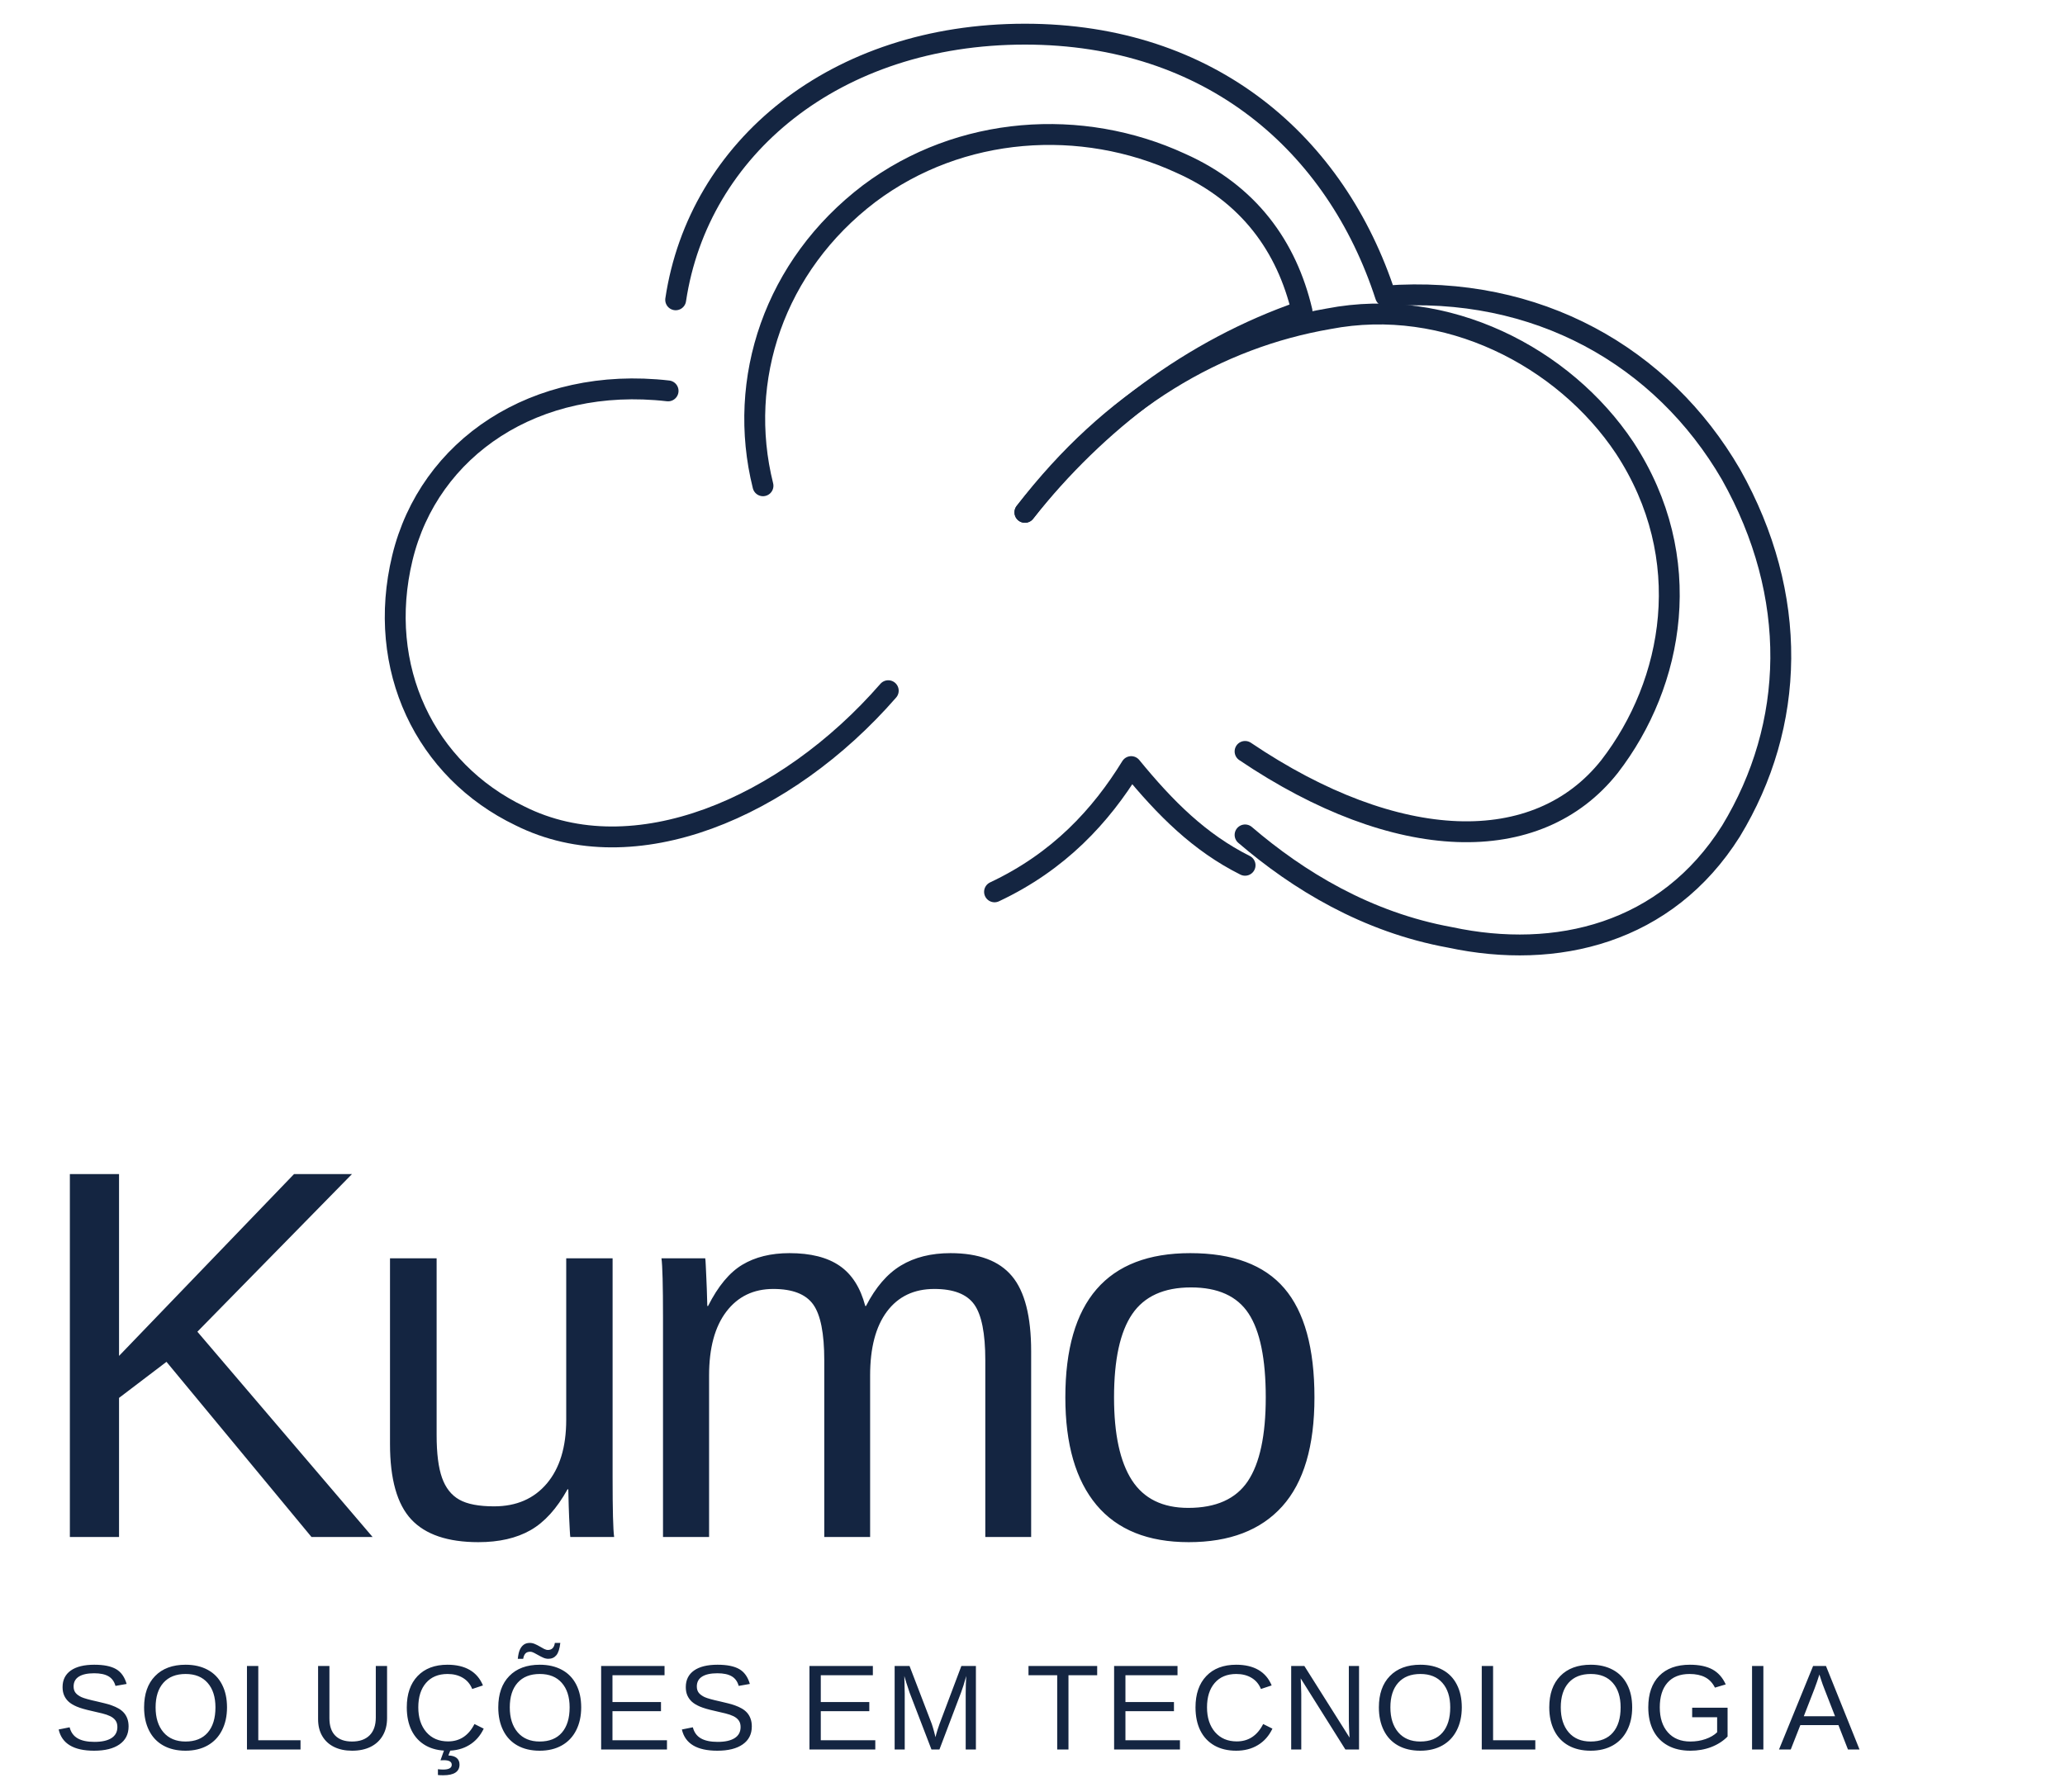
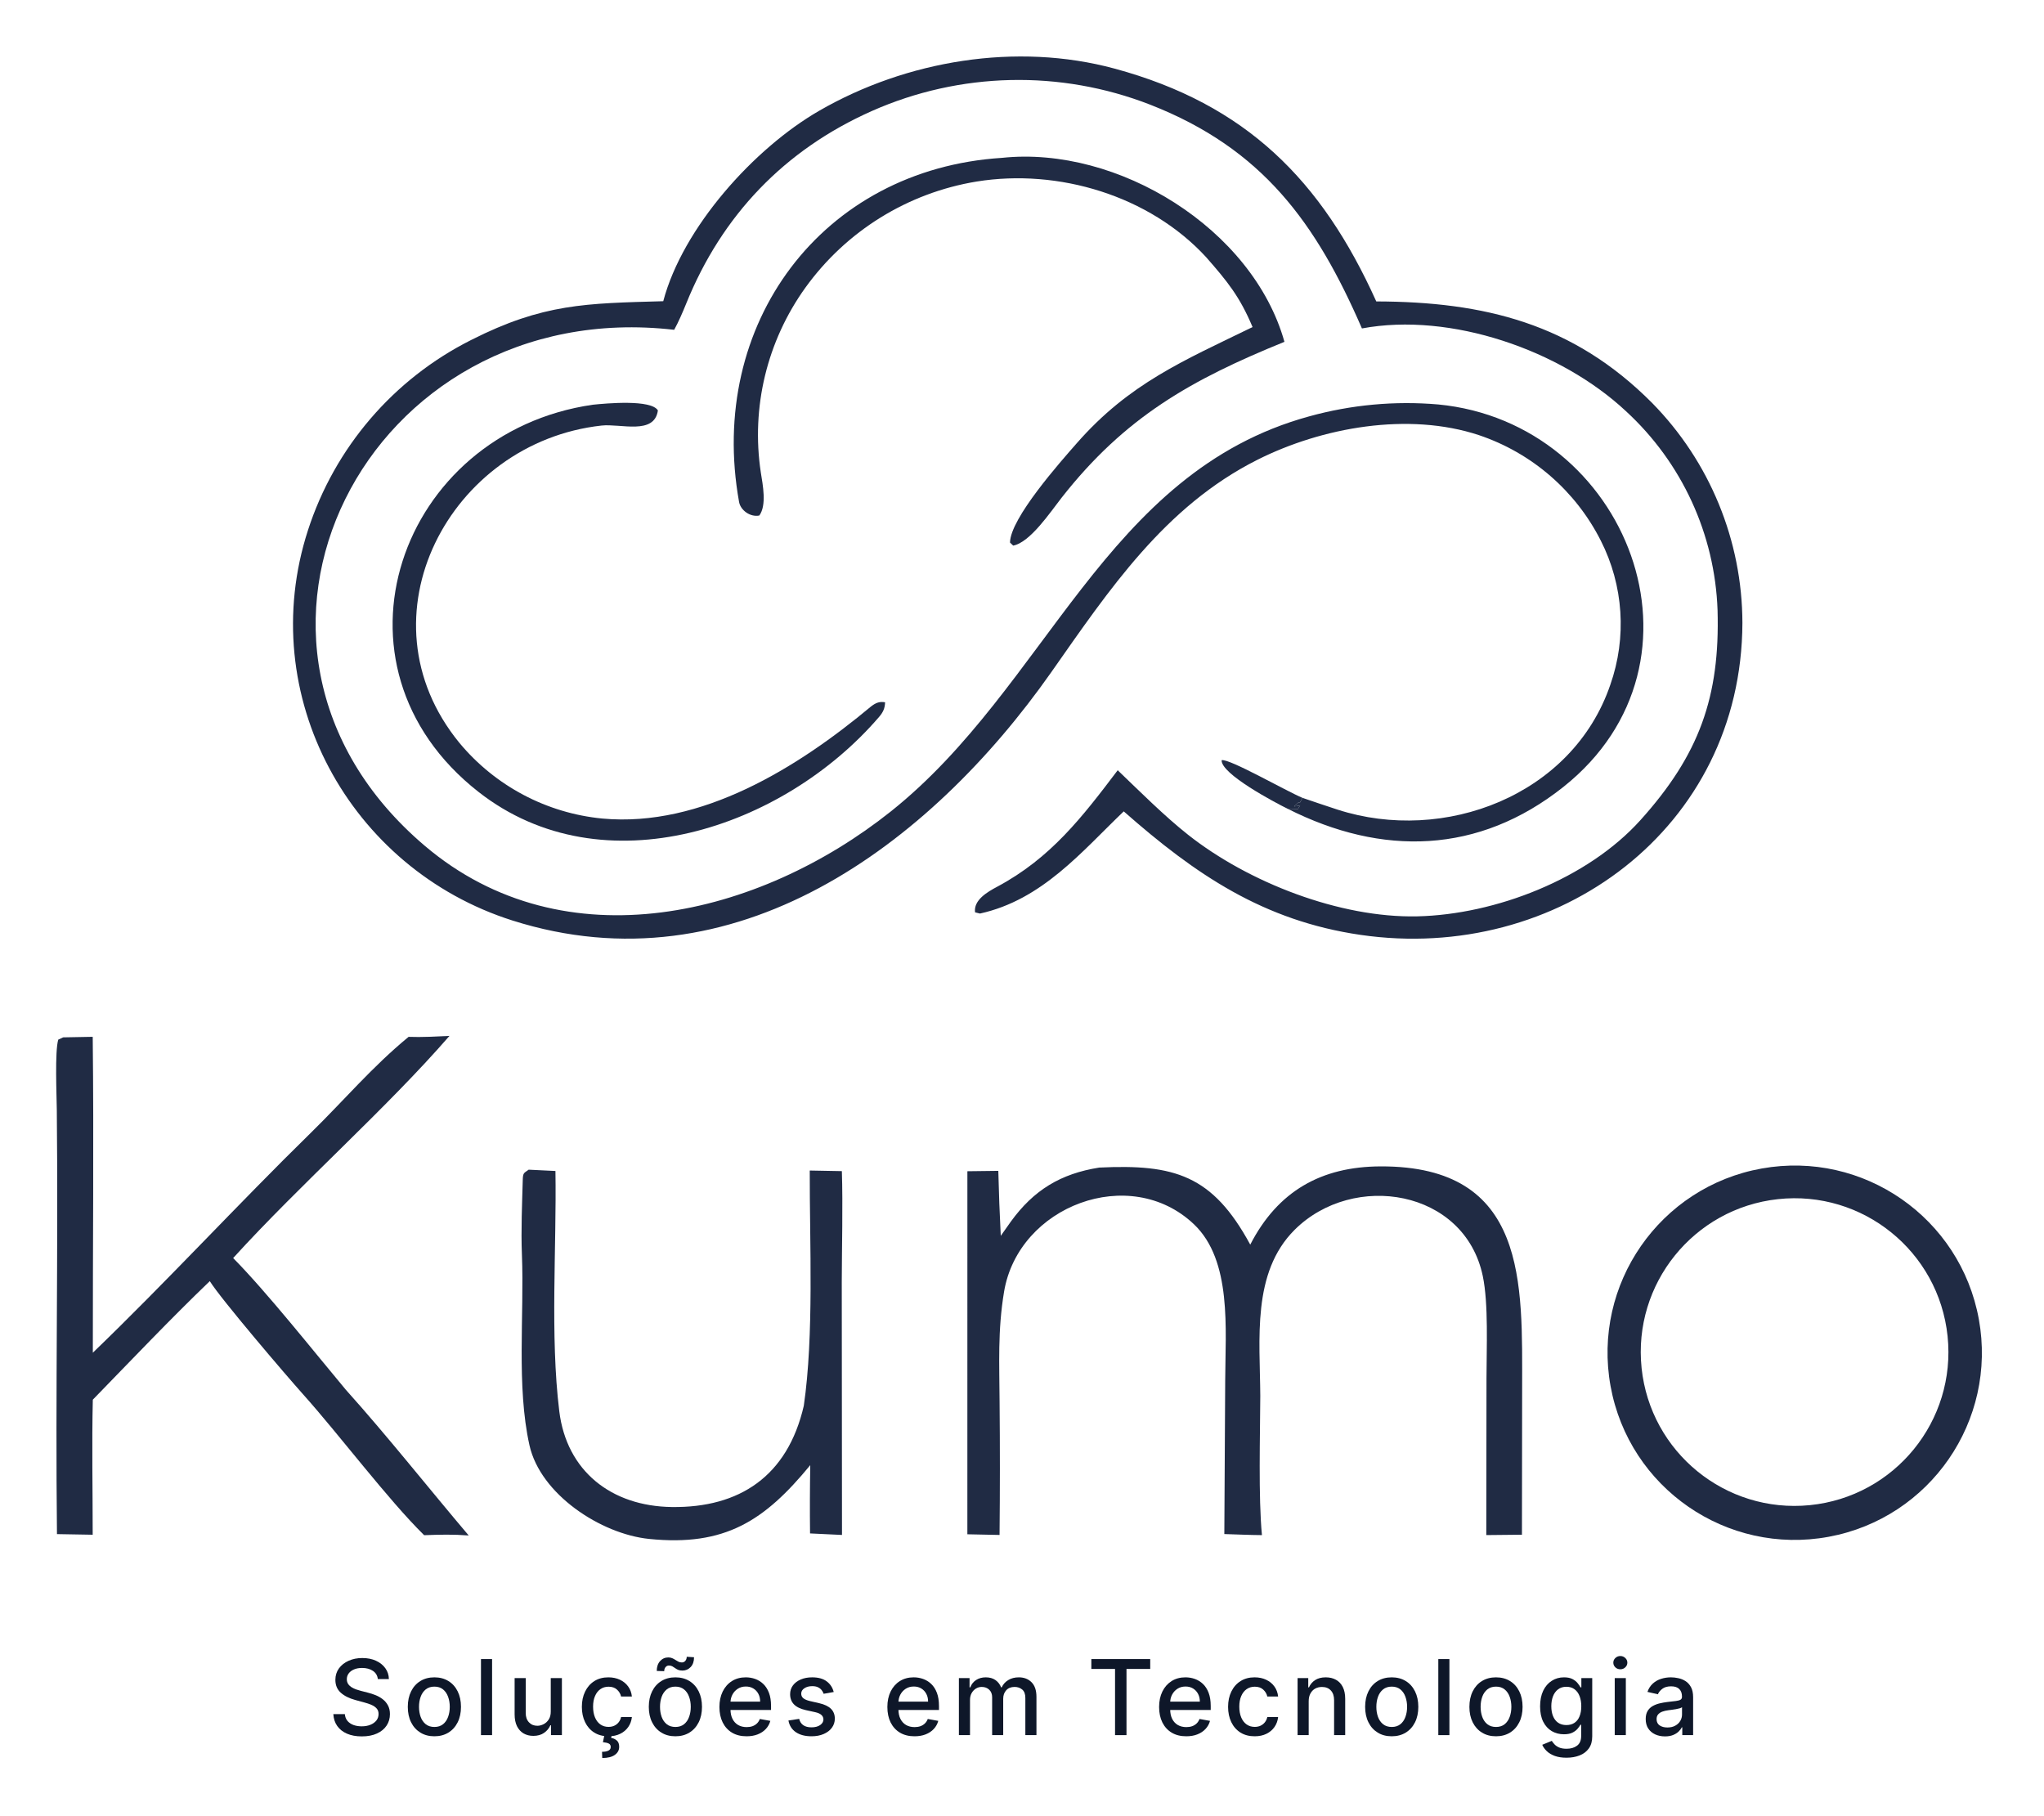
- <svg xmlns="http://www.w3.org/2000/svg" viewBox="0 0 544 472" role="img" aria-labelledby="title desc">
-   <g fill="none" stroke="#142541" stroke-width="5.5" stroke-linecap="round" stroke-linejoin="round">
-     <path d="M178 79 C184 39 220 9 270 9 C319 9 352 38 365 78 C405 75 438 94 456 125 C474 157 473 191 456 219 C439 246 410 253 382 247 C360 243 342 232 328 220" />
-     <path d="M176 103 C141 99 113 118 106 147 C99 176 112 203 137 215 C167 230 207 213 234 182" />
-     <path d="M201 128 C194 100 204 70 229 51 C253 33 285 31 311 43 C329 51 339 65 343 82 C314 92 289 111 270 135" />
-     <path d="M270 135 C293 105 321 89 350 84 C381 78 412 94 428 118 C447 147 441 180 424 202 C405 226 368 225 328 198" />
-     <path d="M262 235 C279 227 290 215 298 202 C307 213 316 222 328 228" />
+ <svg xmlns="http://www.w3.org/2000/svg" width="215" height="191" viewBox="93 53 215 191" fill="none" role="img" aria-labelledby="kumo-title">
+   <g fill="#202B44">
+     <path d="M162.764 84.681C164.823 76.915 172.327 68.596 179.167 64.65C188.345 59.355 199.923 57.426 210.223 60.212C224.092 63.963 232.035 71.994 237.765 84.704C249.085 84.736 258.442 87.002 266.767 95.369C272.845 101.546 276.26 109.86 276.277 118.527C276.2 140.133 256.815 154.344 236.107 151.33C225.898 149.844 218.749 144.986 211.202 138.34C206.788 142.561 202.628 147.645 196.079 149.087L195.562 148.96C195.395 147.668 196.846 146.822 197.882 146.27C203.52 143.258 206.816 138.969 210.568 134.014C212.891 136.241 215.491 138.843 217.97 140.801C224.325 145.822 233.934 149.558 242.065 149.381C250.275 149.202 259.98 145.447 265.54 139.273C271.748 132.384 273.923 126.282 273.663 117.175C273.38 109.195 269.913 101.661 264.035 96.255C257.17 89.831 245.599 85.803 236.256 87.544C231.452 76.493 225.842 68.651 213.992 64.013C204.529 60.323 193.984 60.563 184.698 64.68C175.509 68.766 168.929 75.656 165.185 84.917C164.833 85.787 164.361 86.887 163.914 87.689C131.564 83.961 112.761 120.797 137.68 141.96C152.426 154.484 172.91 149.327 186.692 138.356C203.185 125.227 209.197 102.677 230.714 96.791C235.128 95.57 239.725 95.146 244.288 95.541C264.193 97.452 274.053 122.577 257.443 135.771C248.535 142.847 238.374 143.084 228.437 138.063L229.529 138.089L229.759 137.698C229.48 137.79 229.42 137.78 229.128 137.816L229.597 137.384L229.724 137.441L229.997 136.916C231.225 137.331 232.462 137.759 233.695 138.157C244.894 141.773 258.398 136.69 262.38 125.03C264.135 120.049 263.773 114.565 261.378 109.858C258.73 104.623 254.128 100.64 248.568 98.769C241.151 96.31 232.053 97.938 225.236 101.373C215.502 106.278 209.66 115.043 203.575 123.707C190.755 141.957 170.239 157.223 146.902 149.818C129.776 144.384 119.771 126.132 125.39 108.781C128.2 100.083 134.379 92.874 142.545 88.767C150.139 84.918 154.641 84.91 162.764 84.681Z" />
+     <path d="M208.622 175.805C216.516 175.429 220.537 176.582 224.509 183.91C227.405 178.281 231.977 175.703 238.212 175.68C253.735 175.623 253.107 188 253.107 199.095L253.087 214.421L249.337 214.459L249.358 197.955C249.359 194.865 249.582 190.138 248.967 187.208C247.053 178.09 235.35 176.207 229.181 182.348C224.645 186.863 225.534 193.902 225.564 199.812C225.547 203.933 225.357 210.497 225.739 214.463C224.443 214.454 223.083 214.391 221.782 214.351L221.874 198.184C221.892 192.833 222.607 185.583 218.583 181.764C211.862 175.387 200.12 179.821 198.613 188.866C197.932 192.953 198.122 196.486 198.142 200.458C198.187 205.121 198.186 209.783 198.139 214.446L194.753 214.375L194.755 176.19L198.008 176.15C198.063 178.43 198.149 180.709 198.266 182.986C198.615 182.483 198.969 181.983 199.327 181.487C201.729 178.171 204.566 176.448 208.622 175.805Z" />
+     <path d="M135.979 162.055C137.386 162.111 138.865 162.017 140.277 161.956C133.629 169.611 124.535 177.606 117.524 185.322C121.066 188.902 126.032 195.178 129.376 199.174C133.645 203.919 138.115 209.565 142.302 214.501C140.562 214.37 139.343 214.411 137.614 214.471C133.777 210.693 128.688 203.903 124.872 199.644C123.113 197.681 116.182 189.57 115.068 187.749C110.997 191.65 106.716 196.159 102.763 200.219C102.652 204.806 102.752 209.802 102.75 214.422L98.992 214.357C98.823 199.502 99.132 184.597 98.975 169.735C98.959 168.236 98.755 163.567 99.129 162.347L99.639 162.109L102.753 162.051C102.879 173.049 102.754 184.258 102.764 195.278C110.464 187.869 118.025 179.652 125.683 172.161C129.182 168.738 132.139 165.213 135.979 162.055Z" />
+     <path d="M148.609 176.027L151.425 176.164C151.557 184.22 150.849 193.476 151.83 201.444C152.6 207.698 157.269 211.424 163.669 211.508C170.78 211.601 175.842 208.271 177.548 200.86C178.632 193.429 178.157 183.771 178.174 176.116L181.553 176.179C181.669 179.84 181.552 184.105 181.542 187.812L181.566 214.445L178.206 214.285C178.178 211.891 178.186 209.497 178.228 207.103C173.426 212.95 169.263 215.678 161.268 214.863C156.199 214.345 149.84 210.175 148.691 205.006C147.309 198.785 148.154 191.325 147.898 184.947C147.794 182.376 147.919 179.585 147.99 177.012C148.016 176.328 148.14 176.376 148.609 176.027Z" />
+     <path d="M198.394 69.603C210.581 68.308 224.768 77.056 228.105 88.953C218.285 92.943 211.322 96.864 204.661 105.357C203.485 106.857 201.355 110.057 199.572 110.386L199.238 110.065C199.272 107.502 204.544 101.577 206.265 99.614C211.789 93.314 217.519 90.927 224.752 87.4C223.404 84.189 222.119 82.62 219.863 80.043C213.902 73.573 204.331 70.707 195.734 72.093C188.483 73.281 182.001 77.299 177.71 83.264C173.676 88.877 171.994 95.844 173.025 102.679C173.239 104.017 173.66 106.129 172.871 107.221C171.93 107.418 170.899 106.678 170.741 105.801C167.37 87.1 179.441 70.805 198.394 69.603Z" />
+     <path d="M155.348 95.57C156.788 95.421 161.505 94.993 162.201 96.169C161.832 98.788 158.292 97.538 156.273 97.76C140.332 99.517 130.497 117.902 141.32 131.131C145.087 135.668 150.496 138.531 156.366 139.095C166.789 140.053 176.946 133.708 184.615 127.31C185.115 126.922 185.503 126.762 186.1 126.865C186.077 127.519 185.884 127.921 185.454 128.421C175.411 140.104 156.45 146.565 143.336 136.295C126.323 122.972 135.016 98.51 155.348 95.57Z" />
+     <path d="M228.437 138.064C227.094 137.406 221.404 134.392 221.499 132.954C222.333 132.78 228.219 136.168 229.997 136.916L229.724 137.441L229.597 137.384L229.128 137.817C229.42 137.78 229.48 137.791 229.759 137.698L229.529 138.089L228.437 138.064Z" />
+     <path fill-rule="evenodd" clip-rule="evenodd" d="M278.312 175.902C288.995 173.992 299.205 181.084 301.147 191.759C303.087 202.434 296.025 212.666 285.355 214.638C274.642 216.617 264.36 209.519 262.41 198.801C260.462 188.082 267.59 177.82 278.312 175.902Z M280.01 179.127C288.923 178.154 296.928 184.616 297.858 193.535C298.788 202.454 292.285 210.427 283.36 211.312C274.5 212.19 266.595 205.744 265.672 196.887C264.75 188.03 271.158 180.093 280.01 179.127Z" />
  </g>
-   <text x="7" y="405" fill="#142541" font-family="Helvetica Neue, Arial, sans-serif" font-size="139" font-weight="300" letter-spacing="-6">Kumo</text>
-   <text x="14" y="461" fill="#142541" font-family="Helvetica Neue, Arial, sans-serif" font-size="32" font-weight="300" letter-spacing="1.1">SOLUÇÕES EM TECNOLOGIA</text>
+   <g fill="#0E1729">
+     <path d="M132.742 229.602C132.701 229.232 132.529 228.945 132.227 228.742C131.924 228.536 131.544 228.434 131.086 228.434C130.758 228.434 130.474 228.486 130.234 228.59C129.995 228.691 129.809 228.832 129.676 229.012C129.546 229.189 129.48 229.391 129.48 229.617C129.48 229.807 129.525 229.971 129.613 230.109C129.704 230.247 129.823 230.363 129.969 230.457C130.117 230.548 130.276 230.625 130.445 230.688C130.615 230.747 130.777 230.797 130.934 230.836L131.715 231.039C131.97 231.102 132.232 231.186 132.5 231.293C132.768 231.4 133.017 231.54 133.246 231.715C133.475 231.889 133.66 232.105 133.801 232.363C133.944 232.621 134.016 232.93 134.016 233.289C134.016 233.742 133.898 234.145 133.664 234.496C133.432 234.848 133.095 235.125 132.652 235.328C132.212 235.531 131.68 235.633 131.055 235.633C130.456 235.633 129.938 235.538 129.5 235.348C129.062 235.158 128.72 234.888 128.473 234.539C128.225 234.188 128.089 233.771 128.062 233.289H129.273C129.297 233.578 129.391 233.819 129.555 234.012C129.721 234.202 129.934 234.344 130.191 234.438C130.452 234.529 130.737 234.574 131.047 234.574C131.388 234.574 131.691 234.521 131.957 234.414C132.225 234.305 132.436 234.154 132.59 233.961C132.743 233.766 132.82 233.538 132.82 233.277C132.82 233.04 132.753 232.846 132.617 232.695C132.484 232.544 132.303 232.419 132.074 232.32C131.848 232.221 131.591 232.134 131.305 232.059L130.359 231.801C129.719 231.626 129.211 231.37 128.836 231.031C128.464 230.693 128.277 230.245 128.277 229.687C128.277 229.227 128.402 228.824 128.652 228.48C128.902 228.137 129.241 227.87 129.668 227.68C130.095 227.487 130.577 227.391 131.113 227.391C131.655 227.391 132.133 227.486 132.547 227.676C132.964 227.866 133.292 228.128 133.531 228.461C133.771 228.792 133.896 229.172 133.906 229.602H132.742Z" />
+     <path d="M138.692 235.621C138.129 235.621 137.638 235.492 137.219 235.234C136.8 234.977 136.474 234.616 136.242 234.152C136.011 233.689 135.895 233.147 135.895 232.527C135.895 231.905 136.011 231.361 136.242 230.895C136.474 230.428 136.8 230.066 137.219 229.809C137.638 229.551 138.129 229.422 138.692 229.422C139.254 229.422 139.745 229.551 140.164 229.809C140.584 230.066 140.909 230.428 141.141 230.895C141.373 231.361 141.488 231.905 141.488 232.527C141.488 233.147 141.373 233.689 141.141 234.152C140.909 234.616 140.584 234.977 140.164 235.234C139.745 235.492 139.254 235.621 138.692 235.621ZM138.696 234.641C139.06 234.641 139.362 234.544 139.602 234.352C139.841 234.159 140.018 233.902 140.133 233.582C140.25 233.262 140.309 232.909 140.309 232.523C140.309 232.141 140.25 231.789 140.133 231.469C140.018 231.146 139.841 230.887 139.602 230.691C139.362 230.496 139.06 230.398 138.696 230.398C138.328 230.398 138.024 230.496 137.781 230.691C137.542 230.887 137.363 231.146 137.246 231.469C137.132 231.789 137.074 232.141 137.074 232.523C137.074 232.909 137.132 233.262 137.246 233.582C137.363 233.902 137.542 234.159 137.781 234.352C138.024 234.544 138.328 234.641 138.696 234.641Z" />
+     <path d="M144.76 227.5V235.5H143.592V227.5H144.76Z" />
+     <path d="M150.932 233.012V229.5H152.104V235.5H150.956V234.461H150.893C150.755 234.781 150.534 235.048 150.229 235.262C149.927 235.473 149.551 235.578 149.1 235.578C148.715 235.578 148.374 235.493 148.077 235.324C147.782 235.152 147.551 234.898 147.381 234.562C147.215 234.227 147.131 233.811 147.131 233.316V229.5H148.299V233.176C148.299 233.585 148.413 233.91 148.639 234.152C148.866 234.395 149.16 234.516 149.522 234.516C149.741 234.516 149.958 234.461 150.174 234.352C150.393 234.242 150.574 234.077 150.717 233.855C150.863 233.634 150.935 233.353 150.932 233.012Z" />
+     <path d="M157.001 235.621C156.42 235.621 155.92 235.49 155.501 235.227C155.084 234.961 154.764 234.595 154.54 234.129C154.316 233.663 154.204 233.129 154.204 232.527C154.204 231.918 154.318 231.38 154.548 230.914C154.777 230.445 155.1 230.079 155.516 229.816C155.933 229.553 156.424 229.422 156.989 229.422C157.445 229.422 157.851 229.507 158.208 229.676C158.565 229.842 158.852 230.077 159.071 230.379C159.292 230.681 159.424 231.034 159.466 231.438H158.329C158.266 231.156 158.123 230.914 157.899 230.711C157.678 230.508 157.381 230.406 157.009 230.406C156.683 230.406 156.398 230.492 156.153 230.664C155.911 230.833 155.722 231.076 155.587 231.391C155.451 231.703 155.384 232.073 155.384 232.5C155.384 232.938 155.45 233.315 155.583 233.633C155.716 233.951 155.903 234.197 156.145 234.371C156.39 234.546 156.678 234.633 157.009 234.633C157.23 234.633 157.43 234.592 157.61 234.512C157.792 234.428 157.945 234.31 158.067 234.156C158.192 234.003 158.279 233.818 158.329 233.602H159.466C159.424 233.99 159.298 234.336 159.087 234.641C158.876 234.945 158.593 235.185 158.239 235.359C157.888 235.534 157.475 235.621 157.001 235.621ZM156.579 235.469H157.345L157.282 235.789C157.509 235.826 157.707 235.917 157.876 236.062C158.045 236.208 158.13 236.428 158.13 236.723C158.132 237.074 157.98 237.359 157.673 237.578C157.368 237.797 156.927 237.906 156.348 237.906L156.325 237.254C156.596 237.254 156.815 237.215 156.981 237.137C157.151 237.059 157.236 236.932 157.239 236.758C157.242 236.583 157.177 236.461 157.044 236.391C156.914 236.32 156.705 236.271 156.419 236.242L156.579 235.469Z" />
+     <path d="M164.042 235.621C163.479 235.621 162.989 235.492 162.569 235.234C162.15 234.977 161.825 234.616 161.593 234.152C161.361 233.689 161.245 233.147 161.245 232.527C161.245 231.905 161.361 231.361 161.593 230.895C161.825 230.428 162.15 230.066 162.569 229.809C162.989 229.551 163.479 229.422 164.042 229.422C164.604 229.422 165.095 229.551 165.515 229.809C165.934 230.066 166.259 230.428 166.491 230.895C166.723 231.361 166.839 231.905 166.839 232.527C166.839 233.147 166.723 233.689 166.491 234.152C166.259 234.616 165.934 234.977 165.515 235.234C165.095 235.492 164.604 235.621 164.042 235.621ZM164.046 234.641C164.41 234.641 164.713 234.544 164.952 234.352C165.192 234.159 165.369 233.902 165.483 233.582C165.601 233.262 165.659 232.909 165.659 232.523C165.659 232.141 165.601 231.789 165.483 231.469C165.369 231.146 165.192 230.887 164.952 230.691C164.713 230.496 164.41 230.398 164.046 230.398C163.679 230.398 163.374 230.496 163.132 230.691C162.892 230.887 162.714 231.146 162.597 231.469C162.482 231.789 162.425 232.141 162.425 232.523C162.425 232.909 162.482 233.262 162.597 233.582C162.714 233.902 162.892 234.159 163.132 234.352C163.374 234.544 163.679 234.641 164.046 234.641ZM162.866 228.773L162.081 228.75C162.081 228.318 162.197 227.973 162.429 227.715C162.663 227.457 162.952 227.328 163.296 227.328C163.455 227.328 163.594 227.355 163.714 227.41C163.834 227.462 163.946 227.523 164.05 227.594C164.157 227.661 164.262 227.723 164.366 227.777C164.473 227.829 164.591 227.855 164.722 227.855C164.873 227.855 164.995 227.798 165.089 227.684C165.185 227.569 165.233 227.427 165.233 227.258L166.003 227.309C166.003 227.743 165.886 228.086 165.651 228.336C165.417 228.583 165.129 228.708 164.788 228.711C164.603 228.711 164.45 228.685 164.327 228.633C164.207 228.578 164.101 228.517 164.007 228.449C163.913 228.379 163.817 228.316 163.718 228.262C163.619 228.207 163.5 228.18 163.362 228.18C163.216 228.18 163.097 228.237 163.003 228.352C162.912 228.464 162.866 228.604 162.866 228.773Z" />
+     <path d="M171.529 235.621C170.937 235.621 170.428 235.495 170.001 235.242C169.577 234.987 169.249 234.629 169.017 234.168C168.788 233.704 168.673 233.161 168.673 232.539C168.673 231.924 168.788 231.383 169.017 230.914C169.249 230.445 169.571 230.079 169.986 229.816C170.402 229.553 170.889 229.422 171.446 229.422C171.785 229.422 172.113 229.478 172.431 229.59C172.749 229.702 173.034 229.878 173.286 230.117C173.539 230.357 173.738 230.668 173.884 231.051C174.03 231.431 174.103 231.893 174.103 232.438V232.852H169.333V231.977H172.958C172.958 231.669 172.896 231.397 172.771 231.16C172.646 230.921 172.47 230.732 172.243 230.594C172.019 230.456 171.756 230.387 171.454 230.387C171.126 230.387 170.84 230.467 170.595 230.629C170.353 230.788 170.165 230.996 170.032 231.254C169.902 231.509 169.837 231.786 169.837 232.086V232.77C169.837 233.171 169.907 233.512 170.048 233.793C170.191 234.074 170.39 234.289 170.646 234.438C170.901 234.583 171.199 234.656 171.54 234.656C171.762 234.656 171.963 234.625 172.146 234.562C172.328 234.497 172.486 234.401 172.618 234.273C172.751 234.146 172.853 233.988 172.923 233.801L174.029 234C173.94 234.326 173.781 234.611 173.552 234.855C173.325 235.098 173.04 235.286 172.696 235.422C172.355 235.555 171.966 235.621 171.529 235.621Z" />
+     <path d="M180.695 230.965L179.636 231.152C179.592 231.017 179.522 230.888 179.425 230.766C179.331 230.643 179.204 230.543 179.042 230.465C178.881 230.387 178.679 230.348 178.437 230.348C178.106 230.348 177.83 230.422 177.609 230.57C177.387 230.716 177.277 230.905 177.277 231.137C177.277 231.337 177.351 231.499 177.499 231.621C177.648 231.743 177.887 231.844 178.218 231.922L179.171 232.141C179.723 232.268 180.135 232.465 180.406 232.73C180.676 232.996 180.812 233.341 180.812 233.766C180.812 234.125 180.708 234.445 180.499 234.727C180.294 235.005 180.006 235.224 179.636 235.383C179.269 235.542 178.843 235.621 178.359 235.621C177.687 235.621 177.139 235.478 176.714 235.191C176.29 234.902 176.029 234.492 175.933 233.961L177.062 233.789C177.132 234.083 177.277 234.306 177.496 234.457C177.714 234.605 177.999 234.68 178.351 234.68C178.734 234.68 179.04 234.6 179.269 234.441C179.498 234.28 179.613 234.083 179.613 233.852C179.613 233.664 179.542 233.507 179.402 233.379C179.264 233.251 179.051 233.155 178.765 233.09L177.749 232.867C177.19 232.74 176.775 232.536 176.507 232.258C176.242 231.979 176.109 231.626 176.109 231.199C176.109 230.845 176.208 230.535 176.406 230.27C176.604 230.004 176.877 229.797 177.226 229.648C177.575 229.497 177.975 229.422 178.425 229.422C179.074 229.422 179.584 229.563 179.956 229.844C180.329 230.122 180.575 230.496 180.695 230.965Z" />
+     <path d="M189.193 235.621C188.602 235.621 188.093 235.495 187.666 235.242C187.241 234.987 186.913 234.629 186.681 234.168C186.452 233.704 186.338 233.161 186.338 232.539C186.338 231.924 186.452 231.383 186.681 230.914C186.913 230.445 187.236 230.079 187.65 229.816C188.067 229.553 188.554 229.422 189.111 229.422C189.45 229.422 189.778 229.478 190.096 229.59C190.413 229.702 190.698 229.878 190.951 230.117C191.204 230.357 191.403 230.668 191.549 231.051C191.694 231.431 191.767 231.893 191.767 232.438V232.852H186.998V231.977H190.623C190.623 231.669 190.56 231.397 190.435 231.16C190.31 230.921 190.135 230.732 189.908 230.594C189.684 230.456 189.421 230.387 189.119 230.387C188.791 230.387 188.504 230.467 188.26 230.629C188.017 230.788 187.83 230.996 187.697 231.254C187.567 231.509 187.502 231.786 187.502 232.086V232.77C187.502 233.171 187.572 233.512 187.713 233.793C187.856 234.074 188.055 234.289 188.31 234.438C188.566 234.583 188.864 234.656 189.205 234.656C189.426 234.656 189.628 234.625 189.81 234.562C189.993 234.497 190.15 234.401 190.283 234.273C190.416 234.146 190.517 233.988 190.588 233.801L191.693 234C191.605 234.326 191.446 234.611 191.217 234.855C190.99 235.098 190.705 235.286 190.361 235.422C190.02 235.555 189.631 235.621 189.193 235.621Z" />
+     <path d="M193.863 235.5V229.5H194.984V230.477H195.059C195.184 230.146 195.388 229.888 195.672 229.703C195.956 229.516 196.296 229.422 196.691 229.422C197.092 229.422 197.428 229.516 197.699 229.703C197.973 229.891 198.174 230.148 198.305 230.477H198.367C198.51 230.156 198.738 229.901 199.051 229.711C199.363 229.518 199.736 229.422 200.168 229.422C200.712 229.422 201.156 229.592 201.5 229.934C201.846 230.275 202.02 230.789 202.02 231.477V235.5H200.852V231.586C200.852 231.18 200.741 230.885 200.52 230.703C200.298 230.521 200.034 230.43 199.727 230.43C199.346 230.43 199.051 230.547 198.84 230.781C198.629 231.013 198.523 231.311 198.523 231.676V235.5H197.359V231.512C197.359 231.186 197.258 230.924 197.055 230.727C196.852 230.529 196.587 230.43 196.262 230.43C196.04 230.43 195.836 230.488 195.648 230.605C195.464 230.72 195.314 230.88 195.199 231.086C195.087 231.292 195.031 231.53 195.031 231.801V235.5H193.863Z" />
+     <path d="M207.795 228.539V227.5H213.987V228.539H211.491V235.5H210.287V228.539H207.795Z" />
+     <path d="M217.777 235.621C217.186 235.621 216.677 235.495 216.25 235.242C215.825 234.987 215.497 234.629 215.265 234.168C215.036 233.704 214.921 233.161 214.921 232.539C214.921 231.924 215.036 231.383 215.265 230.914C215.497 230.445 215.82 230.079 216.234 229.816C216.651 229.553 217.138 229.422 217.695 229.422C218.033 229.422 218.362 229.478 218.679 229.59C218.997 229.702 219.282 229.878 219.535 230.117C219.787 230.357 219.987 230.668 220.132 231.051C220.278 231.431 220.351 231.893 220.351 232.438V232.852H215.582V231.977H219.207C219.207 231.669 219.144 231.397 219.019 231.16C218.894 230.921 218.718 230.732 218.492 230.594C218.268 230.456 218.005 230.387 217.703 230.387C217.375 230.387 217.088 230.467 216.843 230.629C216.601 230.788 216.414 230.996 216.281 231.254C216.151 231.509 216.086 231.786 216.086 232.086V232.77C216.086 233.171 216.156 233.512 216.296 233.793C216.44 234.074 216.639 234.289 216.894 234.438C217.149 234.583 217.448 234.656 217.789 234.656C218.01 234.656 218.212 234.625 218.394 234.562C218.576 234.497 218.734 234.401 218.867 234.273C219 234.146 219.101 233.988 219.171 233.801L220.277 234C220.188 234.326 220.03 234.611 219.8 234.855C219.574 235.098 219.289 235.286 218.945 235.422C218.604 235.555 218.214 235.621 217.777 235.621Z" />
+     <path d="M224.974 235.621C224.394 235.621 223.894 235.49 223.474 235.227C223.058 234.961 222.737 234.595 222.513 234.129C222.29 233.663 222.178 233.129 222.178 232.527C222.178 231.918 222.292 231.38 222.521 230.914C222.75 230.445 223.073 230.079 223.49 229.816C223.907 229.553 224.398 229.422 224.963 229.422C225.418 229.422 225.825 229.507 226.181 229.676C226.538 229.842 226.826 230.077 227.045 230.379C227.266 230.681 227.398 231.034 227.439 231.438H226.303C226.24 231.156 226.097 230.914 225.873 230.711C225.651 230.508 225.355 230.406 224.982 230.406C224.657 230.406 224.372 230.492 224.127 230.664C223.885 230.833 223.696 231.076 223.56 231.391C223.425 231.703 223.357 232.073 223.357 232.5C223.357 232.938 223.424 233.315 223.556 233.633C223.689 233.951 223.877 234.197 224.119 234.371C224.364 234.546 224.651 234.633 224.982 234.633C225.204 234.633 225.404 234.592 225.584 234.512C225.766 234.428 225.918 234.31 226.041 234.156C226.166 234.003 226.253 233.818 226.303 233.602H227.439C227.398 233.99 227.271 234.336 227.06 234.641C226.849 234.945 226.567 235.185 226.213 235.359C225.861 235.534 225.448 235.621 224.974 235.621Z" />
+     <path d="M230.656 231.938V235.5H229.488V229.5H230.609V230.477H230.684C230.822 230.159 231.038 229.904 231.332 229.711C231.629 229.518 232.003 229.422 232.453 229.422C232.862 229.422 233.22 229.508 233.527 229.68C233.835 229.849 234.073 230.102 234.242 230.438C234.411 230.773 234.496 231.189 234.496 231.684V235.5H233.328V231.824C233.328 231.389 233.215 231.049 232.988 230.805C232.762 230.557 232.451 230.434 232.055 230.434C231.784 230.434 231.543 230.492 231.332 230.609C231.124 230.727 230.958 230.898 230.836 231.125C230.716 231.349 230.656 231.62 230.656 231.938Z" />
+     <path d="M239.39 235.621C238.827 235.621 238.336 235.492 237.917 235.234C237.498 234.977 237.172 234.616 236.941 234.152C236.709 233.689 236.593 233.147 236.593 232.527C236.593 231.905 236.709 231.361 236.941 230.895C237.172 230.428 237.498 230.066 237.917 229.809C238.336 229.551 238.827 229.422 239.39 229.422C239.952 229.422 240.443 229.551 240.863 229.809C241.282 230.066 241.607 230.428 241.839 230.895C242.071 231.361 242.187 231.905 242.187 232.527C242.187 233.147 242.071 233.689 241.839 234.152C241.607 234.616 241.282 234.977 240.863 235.234C240.443 235.492 239.952 235.621 239.39 235.621ZM239.394 234.641C239.758 234.641 240.06 234.544 240.3 234.352C240.54 234.159 240.717 233.902 240.831 233.582C240.948 233.262 241.007 232.909 241.007 232.523C241.007 232.141 240.948 231.789 240.831 231.469C240.717 231.146 240.54 230.887 240.3 230.691C240.06 230.496 239.758 230.398 239.394 230.398C239.027 230.398 238.722 230.496 238.48 230.691C238.24 230.887 238.062 231.146 237.945 231.469C237.83 231.789 237.773 232.141 237.773 232.523C237.773 232.909 237.83 233.262 237.945 233.582C238.062 233.902 238.24 234.159 238.48 234.352C238.722 234.544 239.027 234.641 239.394 234.641Z" />
+     <path d="M245.458 227.5V235.5H244.29V227.5H245.458Z" />
+     <path d="M250.357 235.621C249.795 235.621 249.304 235.492 248.884 235.234C248.465 234.977 248.14 234.616 247.908 234.152C247.676 233.689 247.56 233.147 247.56 232.527C247.56 231.905 247.676 231.361 247.908 230.895C248.14 230.428 248.465 230.066 248.884 229.809C249.304 229.551 249.795 229.422 250.357 229.422C250.92 229.422 251.41 229.551 251.83 229.809C252.249 230.066 252.574 230.428 252.806 230.895C253.038 231.361 253.154 231.905 253.154 232.527C253.154 233.147 253.038 233.689 252.806 234.152C252.574 234.616 252.249 234.977 251.83 235.234C251.41 235.492 250.92 235.621 250.357 235.621ZM250.361 234.641C250.726 234.641 251.028 234.544 251.267 234.352C251.507 234.159 251.684 233.902 251.798 233.582C251.916 233.262 251.974 232.909 251.974 232.523C251.974 232.141 251.916 231.789 251.798 231.469C251.684 231.146 251.507 230.887 251.267 230.691C251.028 230.496 250.726 230.398 250.361 230.398C249.994 230.398 249.689 230.496 249.447 230.691C249.207 230.887 249.029 231.146 248.912 231.469C248.797 231.789 248.74 232.141 248.74 232.523C248.74 232.909 248.797 233.262 248.912 233.582C249.029 233.902 249.207 234.159 249.447 234.352C249.689 234.544 249.994 234.641 250.361 234.641Z" />
+     <path d="M257.773 237.875C257.297 237.875 256.887 237.812 256.543 237.688C256.202 237.562 255.923 237.397 255.707 237.191C255.491 236.986 255.329 236.76 255.222 236.516L256.226 236.102C256.297 236.216 256.39 236.337 256.508 236.465C256.627 236.595 256.789 236.706 256.992 236.797C257.198 236.888 257.462 236.934 257.785 236.934C258.228 236.934 258.594 236.826 258.883 236.609C259.172 236.396 259.316 236.055 259.316 235.586V234.406H259.242C259.172 234.534 259.07 234.676 258.937 234.832C258.807 234.988 258.627 235.124 258.398 235.238C258.169 235.353 257.871 235.41 257.504 235.41C257.03 235.41 256.603 235.299 256.222 235.078C255.845 234.854 255.545 234.525 255.324 234.09C255.105 233.652 254.996 233.115 254.996 232.477C254.996 231.839 255.104 231.292 255.32 230.836C255.539 230.38 255.838 230.031 256.219 229.789C256.599 229.544 257.03 229.422 257.512 229.422C257.884 229.422 258.185 229.484 258.414 229.609C258.643 229.732 258.821 229.875 258.949 230.039C259.079 230.203 259.179 230.348 259.25 230.473H259.336V229.5H260.48V235.633C260.48 236.148 260.36 236.572 260.121 236.902C259.881 237.233 259.557 237.478 259.148 237.637C258.742 237.796 258.284 237.875 257.773 237.875ZM257.762 234.441C258.097 234.441 258.381 234.363 258.613 234.207C258.847 234.048 259.025 233.822 259.144 233.527C259.267 233.23 259.328 232.875 259.328 232.461C259.328 232.057 259.268 231.702 259.148 231.395C259.028 231.087 258.853 230.848 258.621 230.676C258.389 230.501 258.103 230.414 257.762 230.414C257.41 230.414 257.117 230.505 256.883 230.688C256.648 230.867 256.471 231.112 256.351 231.422C256.234 231.732 256.176 232.078 256.176 232.461C256.176 232.854 256.235 233.199 256.355 233.496C256.475 233.793 256.652 234.025 256.887 234.191C257.124 234.358 257.415 234.441 257.762 234.441Z" />
+     <path d="M262.847 235.5V229.5H264.015V235.5H262.847ZM263.437 228.574C263.233 228.574 263.059 228.507 262.913 228.371C262.77 228.233 262.698 228.069 262.698 227.879C262.698 227.686 262.77 227.522 262.913 227.387C263.059 227.249 263.233 227.18 263.437 227.18C263.64 227.18 263.813 227.249 263.956 227.387C264.102 227.522 264.175 227.686 264.175 227.879C264.175 228.069 264.102 228.233 263.956 228.371C263.813 228.507 263.64 228.574 263.437 228.574Z" />
+     <path d="M268.132 235.633C267.752 235.633 267.408 235.562 267.101 235.422C266.793 235.279 266.55 235.072 266.37 234.801C266.193 234.53 266.105 234.198 266.105 233.805C266.105 233.466 266.17 233.188 266.3 232.969C266.43 232.75 266.606 232.577 266.827 232.449C267.049 232.322 267.296 232.225 267.57 232.16C267.843 232.095 268.122 232.046 268.405 232.012C268.765 231.97 269.057 231.936 269.28 231.91C269.504 231.882 269.667 231.836 269.769 231.773C269.87 231.711 269.921 231.609 269.921 231.469V231.441C269.921 231.1 269.825 230.836 269.632 230.648C269.442 230.461 269.158 230.367 268.78 230.367C268.387 230.367 268.077 230.454 267.851 230.629C267.627 230.801 267.472 230.992 267.386 231.203L266.288 230.953C266.418 230.589 266.609 230.294 266.859 230.07C267.111 229.844 267.402 229.68 267.73 229.578C268.058 229.474 268.403 229.422 268.765 229.422C269.004 229.422 269.258 229.451 269.527 229.508C269.797 229.563 270.05 229.664 270.284 229.812C270.521 229.961 270.715 230.173 270.866 230.449C271.017 230.723 271.093 231.078 271.093 231.516V235.5H269.952V234.68H269.905C269.83 234.831 269.717 234.979 269.566 235.125C269.415 235.271 269.221 235.392 268.984 235.488C268.747 235.585 268.463 235.633 268.132 235.633ZM268.386 234.695C268.709 234.695 268.985 234.632 269.214 234.504C269.446 234.376 269.622 234.21 269.741 234.004C269.864 233.796 269.925 233.573 269.925 233.336V232.562C269.883 232.604 269.803 232.643 269.683 232.68C269.566 232.714 269.432 232.743 269.28 232.77C269.129 232.793 268.982 232.815 268.839 232.836C268.696 232.854 268.576 232.87 268.48 232.883C268.253 232.911 268.046 232.96 267.859 233.027C267.674 233.095 267.525 233.193 267.413 233.32C267.304 233.445 267.249 233.612 267.249 233.82C267.249 234.109 267.356 234.328 267.57 234.477C267.783 234.622 268.055 234.695 268.386 234.695Z" />
+   </g>
</svg>
